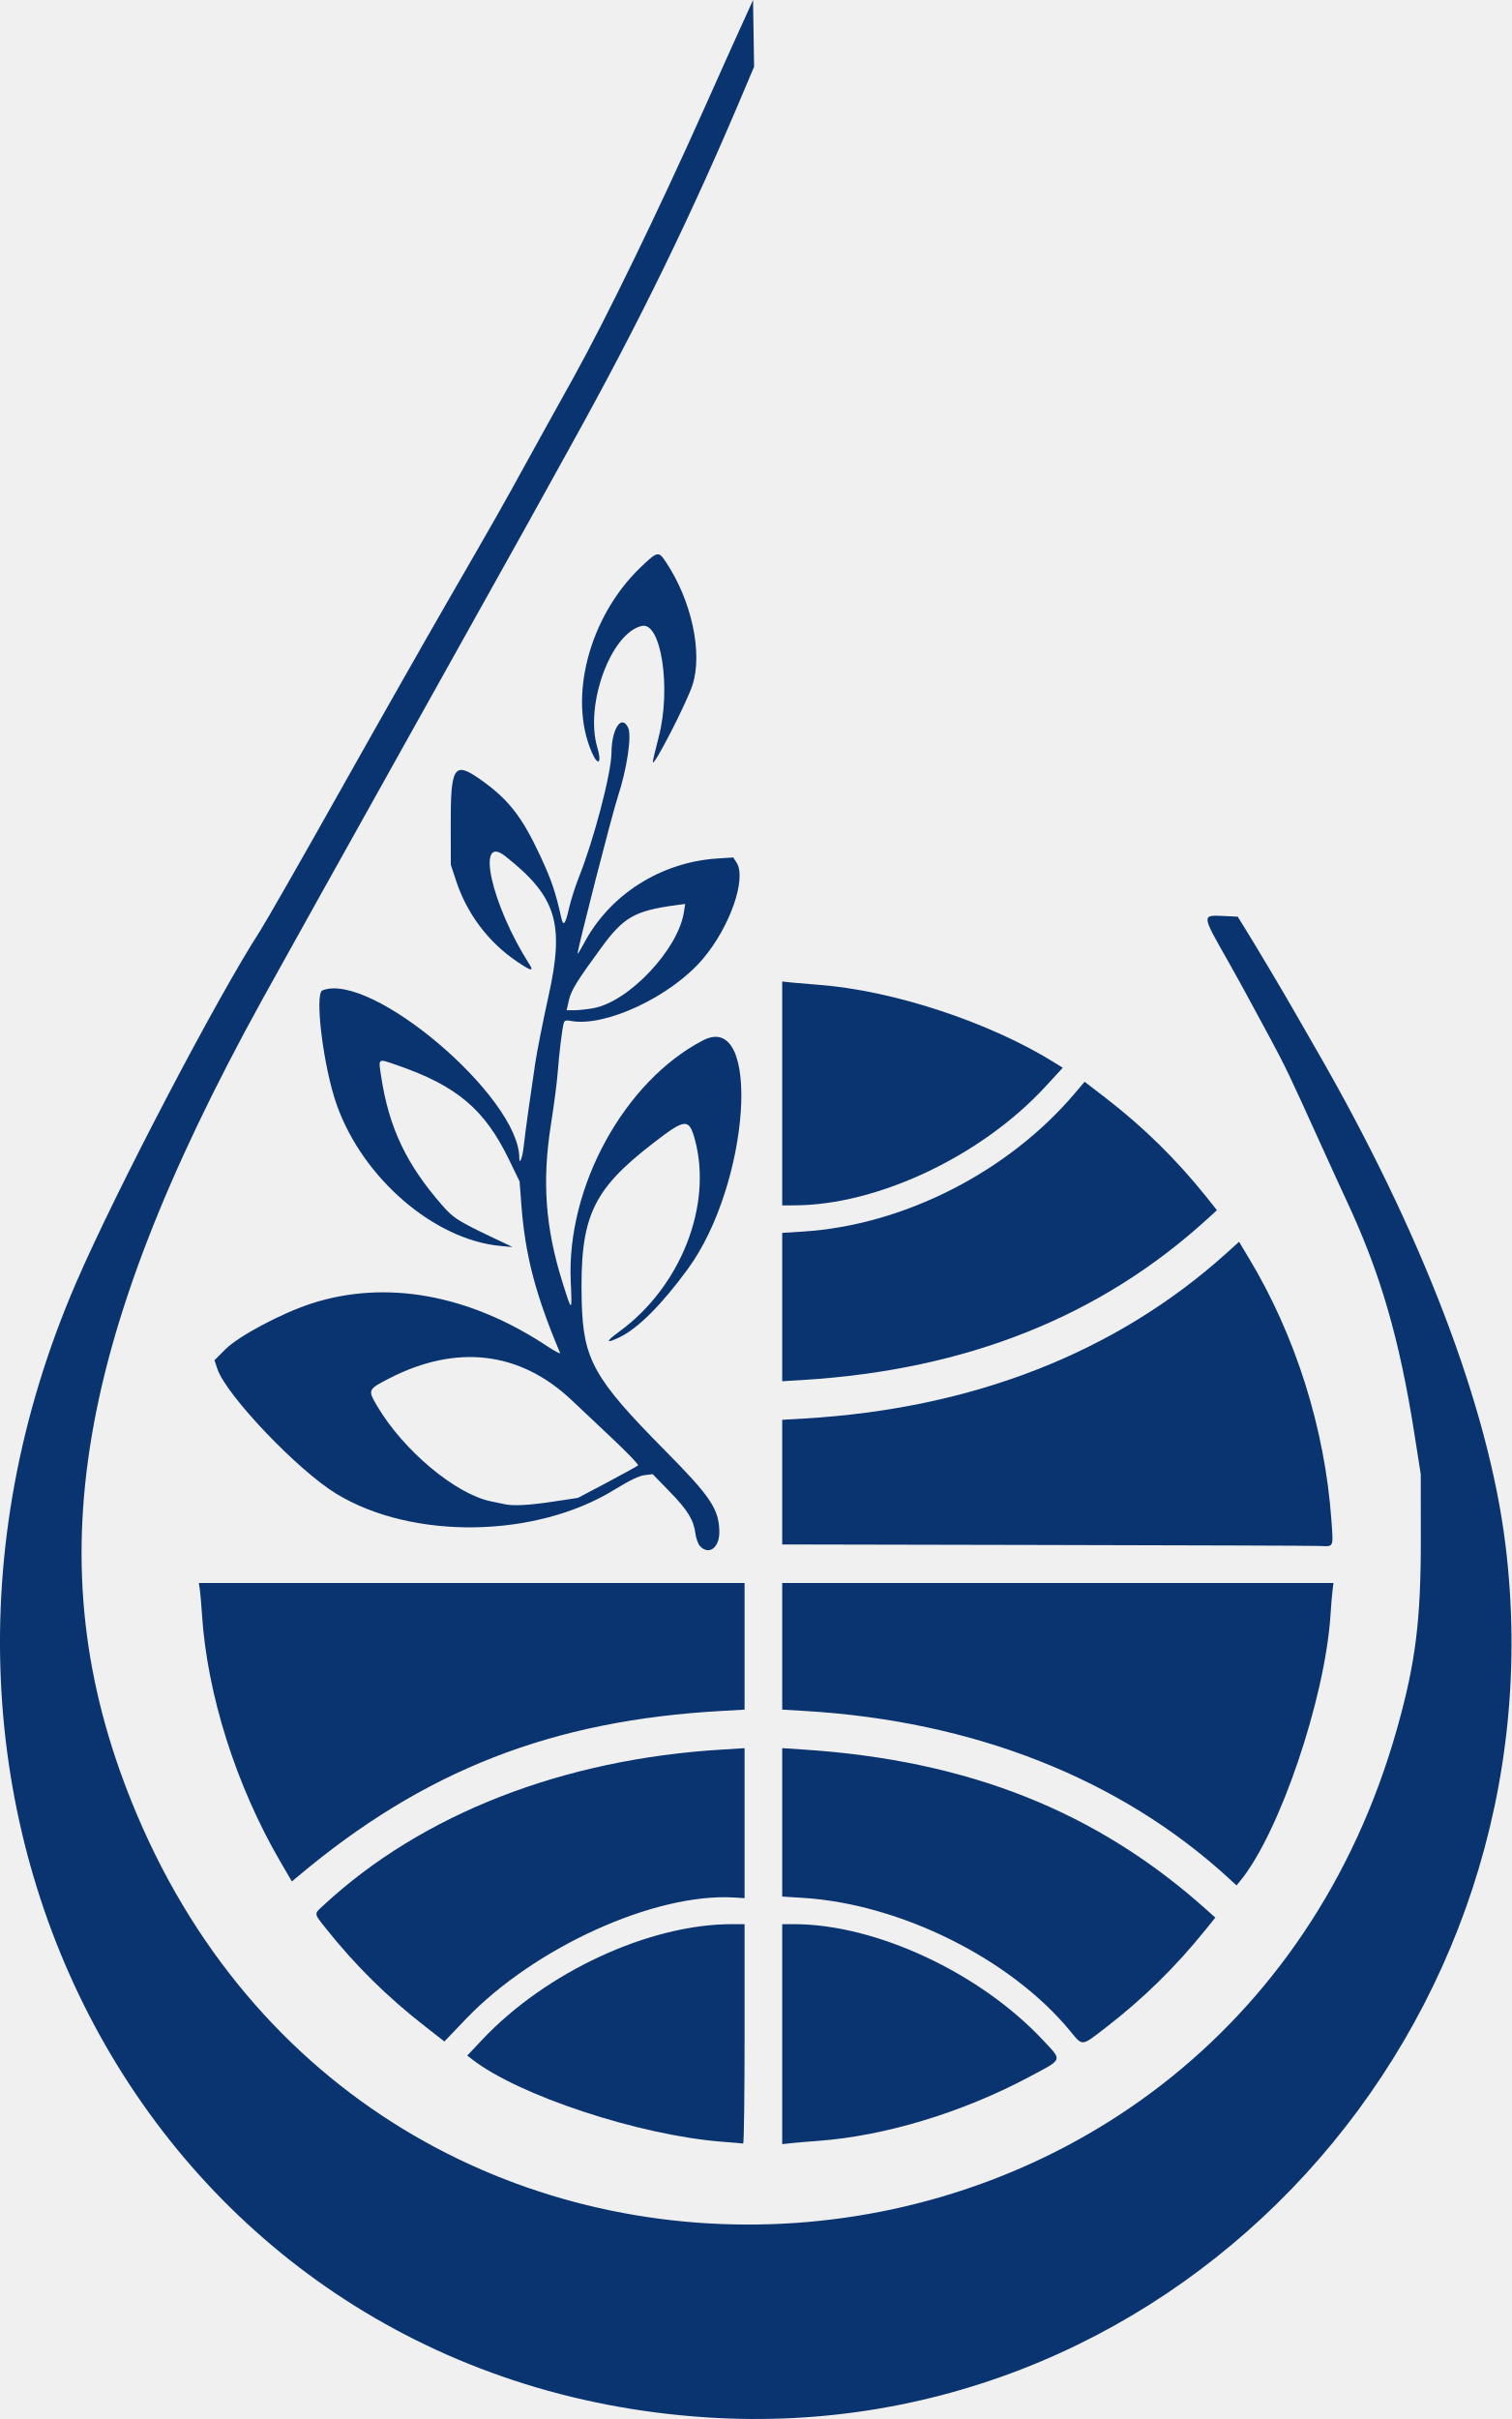
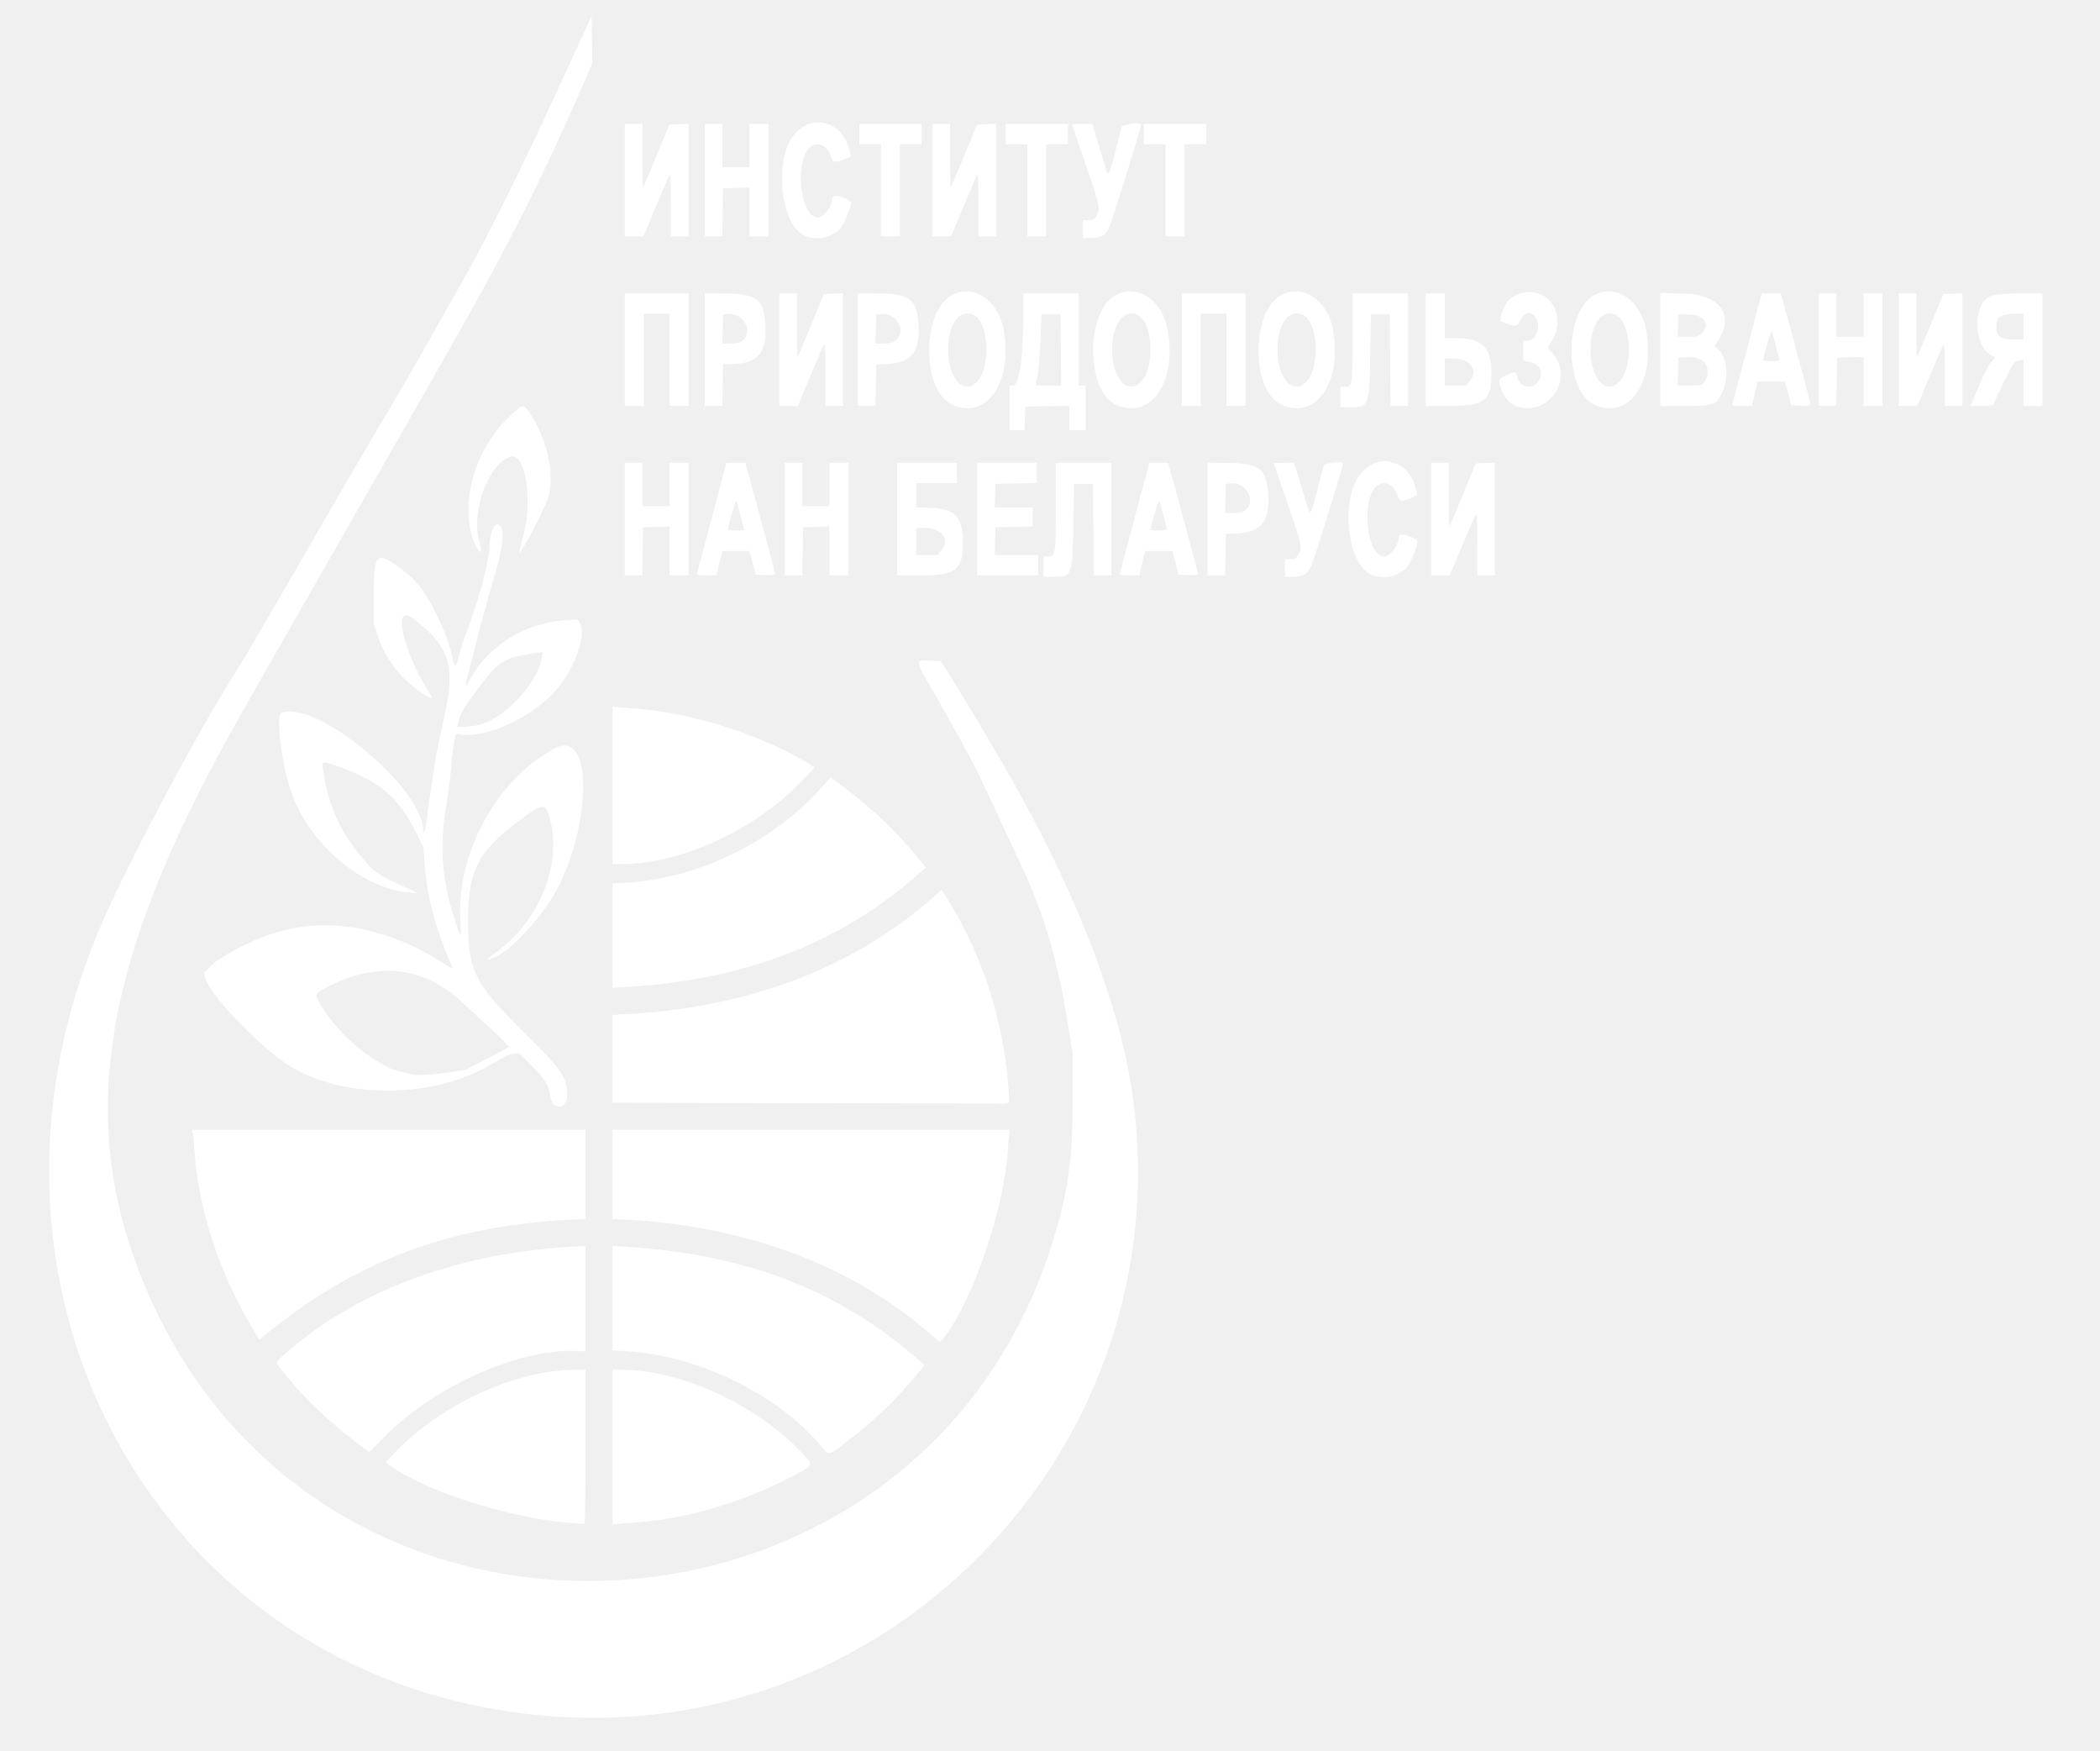
- <svg xmlns="http://www.w3.org/2000/svg" width="20" height="32" viewBox="0 0 20 32" fill="none">
-   <path d="M10.35 12.984V15.945H10.506C11.606 15.945 12.982 15.296 13.83 14.377L14.062 14.125L13.967 14.066C13.11 13.527 11.814 13.099 10.823 13.027C10.707 13.018 10.553 13.005 10.481 12.998L10.35 12.984ZM14.351 14.31L14.226 14.458C13.343 15.503 11.954 16.209 10.623 16.292L10.35 16.309V18.272L10.63 18.255C12.797 18.12 14.565 17.414 15.983 16.118L16.102 16.009L15.958 15.828C15.559 15.331 15.131 14.911 14.627 14.522L14.351 14.31ZM16.395 16.427L16.229 16.577C14.768 17.893 12.873 18.635 10.64 18.765L10.35 18.782V20.431L13.829 20.438C15.742 20.442 17.377 20.447 17.461 20.451C17.653 20.459 17.643 20.48 17.616 20.1C17.529 18.893 17.141 17.664 16.522 16.639L16.395 16.427ZM2.631 20.941L2.644 21.024C2.651 21.07 2.663 21.216 2.672 21.349C2.739 22.41 3.123 23.622 3.711 24.63L3.862 24.889L3.928 24.834C5.603 23.421 7.303 22.756 9.555 22.633L9.852 22.616V20.941H2.631ZM10.35 20.941V22.616L10.64 22.633C12.883 22.764 14.825 23.53 16.262 24.85L16.361 24.941L16.407 24.886C16.927 24.257 17.533 22.474 17.605 21.362C17.613 21.236 17.625 21.09 17.632 21.037L17.644 20.941H10.35ZM9.852 23.126L9.56 23.144C7.449 23.269 5.581 23.998 4.28 25.205C4.151 25.324 4.149 25.306 4.32 25.52C4.704 26.002 5.128 26.42 5.623 26.805L5.88 27.006L6.167 26.706C7.075 25.76 8.663 25.041 9.708 25.101L9.852 25.11L9.852 23.126ZM10.35 23.126V25.089L10.623 25.106C11.914 25.186 13.373 25.913 14.158 26.865C14.329 27.072 14.303 27.075 14.629 26.824C15.123 26.443 15.552 26.023 15.948 25.532L16.081 25.367L15.972 25.27C14.517 23.962 12.81 23.284 10.617 23.143L10.35 23.126ZM9.683 25.454C8.592 25.454 7.227 26.085 6.381 26.982L6.183 27.192L6.244 27.24C6.858 27.719 8.456 28.247 9.553 28.332C9.697 28.343 9.823 28.354 9.833 28.356C9.844 28.358 9.852 27.706 9.852 26.907V25.454H9.683ZM10.35 25.454V28.364L10.481 28.35C10.553 28.342 10.707 28.329 10.823 28.321C11.712 28.256 12.736 27.945 13.621 27.473C14.071 27.233 14.059 27.265 13.805 26.993C12.969 26.097 11.59 25.454 10.506 25.454H10.35Z" fill="#0A3470" />
-   <path d="M9.264 20.455C9.239 20.429 9.211 20.355 9.202 20.289C9.178 20.104 9.098 19.975 8.858 19.729L8.636 19.501L8.53 19.514C8.457 19.522 8.333 19.582 8.129 19.707C7.088 20.349 5.456 20.373 4.451 19.761C3.94 19.451 2.991 18.454 2.876 18.108L2.838 17.994L2.985 17.847C3.161 17.672 3.728 17.371 4.123 17.243C5.109 16.925 6.21 17.125 7.243 17.81C7.343 17.876 7.418 17.915 7.411 17.897C7.086 17.131 6.947 16.597 6.898 15.931L6.875 15.629L6.737 15.344C6.414 14.675 6.046 14.364 5.254 14.091C4.993 14 5.005 13.991 5.045 14.25C5.147 14.917 5.377 15.402 5.848 15.941C6.009 16.125 6.055 16.153 6.696 16.455L6.783 16.497L6.622 16.482C5.747 16.401 4.802 15.588 4.457 14.619C4.28 14.124 4.158 13.144 4.267 13.101C4.913 12.847 6.871 14.514 6.871 15.317C6.871 15.422 6.915 15.308 6.929 15.168C6.938 15.08 6.968 14.853 6.995 14.664C7.023 14.475 7.063 14.199 7.084 14.052C7.106 13.905 7.184 13.511 7.258 13.176C7.472 12.213 7.363 11.861 6.687 11.327C6.288 11.012 6.502 11.972 7.006 12.758C7.068 12.855 7.027 12.846 6.842 12.721C6.461 12.464 6.176 12.085 6.032 11.643L5.965 11.439L5.964 10.929C5.961 10.14 6.006 10.066 6.35 10.307C6.728 10.572 6.906 10.8 7.155 11.336C7.298 11.645 7.353 11.808 7.428 12.146C7.454 12.262 7.481 12.227 7.528 12.019C7.553 11.91 7.61 11.73 7.655 11.617C7.858 11.11 8.089 10.228 8.091 9.956C8.094 9.638 8.225 9.443 8.312 9.628C8.361 9.733 8.294 10.179 8.176 10.536C8.099 10.77 7.641 12.553 7.643 12.614C7.643 12.627 7.68 12.567 7.726 12.481C8.064 11.838 8.739 11.407 9.486 11.357L9.702 11.343L9.746 11.411C9.882 11.623 9.658 12.263 9.301 12.684C8.877 13.184 8.006 13.592 7.551 13.505C7.489 13.493 7.469 13.499 7.459 13.535C7.438 13.609 7.397 13.947 7.38 14.18C7.372 14.299 7.331 14.614 7.289 14.881C7.171 15.631 7.216 16.24 7.443 16.965C7.569 17.367 7.571 17.367 7.552 16.952C7.494 15.701 8.262 14.302 9.303 13.762C10.079 13.361 9.925 15.662 9.101 16.787C8.755 17.261 8.436 17.578 8.194 17.692C8.01 17.779 8.01 17.75 8.197 17.613C9.006 17.022 9.429 15.949 9.196 15.08C9.117 14.788 9.07 14.792 8.643 15.122C7.831 15.749 7.671 16.102 7.697 17.211C7.716 17.985 7.855 18.235 8.8 19.189C9.4 19.795 9.511 19.96 9.518 20.255C9.523 20.47 9.385 20.579 9.264 20.455ZM7.315 19.865L7.647 19.815L8.037 19.609C8.251 19.495 8.434 19.394 8.443 19.385C8.453 19.375 8.302 19.218 8.109 19.036C7.916 18.854 7.671 18.623 7.565 18.523C6.88 17.876 6.041 17.776 5.147 18.236C4.867 18.38 4.865 18.386 4.99 18.599C5.334 19.184 6.027 19.765 6.497 19.861C6.572 19.877 6.656 19.894 6.684 19.9C6.801 19.923 7.004 19.912 7.315 19.865ZM7.855 13.336C8.323 13.249 8.972 12.56 9.049 12.068L9.066 11.958L8.945 11.974C8.399 12.048 8.253 12.131 7.957 12.535C7.632 12.979 7.558 13.099 7.528 13.23L7.497 13.364H7.603C7.66 13.364 7.774 13.351 7.855 13.336ZM8.638 10.08C8.638 10.062 8.673 9.913 8.716 9.749C8.883 9.108 8.749 8.223 8.493 8.28C8.084 8.372 7.736 9.321 7.903 9.886C7.966 10.097 7.915 10.144 7.831 9.953C7.515 9.231 7.795 8.162 8.469 7.512C8.7 7.29 8.712 7.287 8.809 7.432C9.15 7.939 9.301 8.636 9.163 9.061C9.083 9.306 8.639 10.168 8.638 10.08Z" fill="#0A3470" />
-   <path d="M9.354 31.979C2.131 31.511 -2.037 24.017 1.006 16.971C1.53 15.758 2.865 13.206 3.443 12.312C3.516 12.199 3.995 11.361 4.507 10.45C5.019 9.538 5.674 8.386 5.961 7.889C6.516 6.929 6.66 6.677 6.994 6.067C7.11 5.857 7.376 5.375 7.587 4.997C8.02 4.216 8.704 2.809 9.316 1.44C9.544 0.929 9.758 0.453 9.791 0.382C9.823 0.312 9.876 0.198 9.907 0.127L9.964 0L9.978 0.883L9.868 1.143C9.159 2.83 8.458 4.269 7.535 5.928C7.251 6.441 6.992 6.908 6.96 6.967C6.928 7.026 6.219 8.296 5.384 9.79C4.549 11.284 3.684 12.835 3.462 13.238C0.938 17.818 0.475 20.837 1.809 23.998C5.093 31.779 16.196 31.02 18.488 22.858C18.731 21.994 18.801 21.432 18.8 20.356L18.799 19.502L18.717 18.98C18.517 17.705 18.266 16.842 17.817 15.882C17.764 15.77 17.61 15.432 17.473 15.13C17.05 14.196 17.008 14.109 16.796 13.715C16.682 13.505 16.543 13.247 16.486 13.142C16.429 13.037 16.319 12.838 16.241 12.7C15.9 12.1 15.9 12.104 16.182 12.117L16.377 12.126L16.467 12.271C16.581 12.453 17.002 13.159 17.107 13.346C17.151 13.423 17.286 13.658 17.407 13.868C18.809 16.294 19.694 18.607 19.919 20.428C20.709 26.819 15.618 32.385 9.354 31.979Z" fill="#0A3470" />
+ <svg xmlns="http://www.w3.org/2000/svg" width="60" height="50" viewBox="0 0 62 53" fill="none">
+   <path d="M16.439 46.108C14.63 45.969 11.994 45.12 10.982 44.349L10.882 44.272L11.208 43.934C12.603 42.49 14.854 41.473 16.654 41.473H16.932V43.813C16.932 45.099 16.918 46.15 16.901 46.146C16.884 46.143 16.677 46.126 16.439 46.108ZM17.753 43.816V41.473H18.011C19.798 41.473 22.072 42.509 23.451 43.952C23.868 44.389 23.888 44.338 23.148 44.724C21.688 45.485 19.998 45.984 18.533 46.089C18.341 46.103 18.087 46.124 17.968 46.136L17.753 46.158V43.816ZM24.033 43.745C22.738 42.212 20.331 41.043 18.203 40.913L17.753 40.886V39.306V37.726L18.194 37.754C21.81 37.98 24.624 39.071 27.024 41.177L27.203 41.334L26.985 41.599C26.331 42.39 25.624 43.066 24.808 43.679C24.272 44.083 24.314 44.079 24.033 43.745ZM9.958 43.649C9.142 43.029 8.443 42.356 7.81 41.58C7.528 41.235 7.532 41.264 7.744 41.073C9.89 39.129 12.969 37.956 16.45 37.754L16.932 37.726L16.932 39.322L16.932 40.919L16.695 40.906C14.971 40.808 12.353 41.967 10.856 43.49L10.382 43.972L9.958 43.649ZM27.501 40.501C25.131 38.376 21.929 37.143 18.232 36.932L17.753 36.905V35.556V34.208H23.767H29.78L29.761 34.362C29.75 34.447 29.73 34.682 29.716 34.885C29.597 36.676 28.598 39.546 27.741 40.559L27.665 40.648L27.501 40.501ZM6.806 40.147C5.836 38.524 5.203 36.572 5.092 34.865C5.078 34.65 5.057 34.415 5.046 34.342L5.025 34.208H10.979H16.932V35.556V36.904L16.442 36.931C12.728 37.13 9.926 38.201 7.164 40.475L7.055 40.564L6.806 40.147ZM23.489 33.398L17.753 33.387V32.059V30.732L18.232 30.704C21.913 30.494 25.038 29.299 27.447 27.181L27.721 26.94L27.931 27.28C28.951 28.932 29.59 30.91 29.734 32.853C29.779 33.466 29.795 33.431 29.479 33.418C29.339 33.413 26.644 33.403 23.489 33.398ZM17.753 28.33V26.75L18.203 26.723C20.399 26.59 22.689 25.451 24.145 23.77L24.351 23.531L24.805 23.872C25.637 24.498 26.343 25.174 27 25.976L27.238 26.266L27.041 26.442C24.704 28.528 21.788 29.665 18.215 29.882L17.753 29.91V28.33ZM17.753 23.78V21.396L17.968 21.418C18.087 21.43 18.341 21.451 18.533 21.465C20.168 21.582 22.303 22.271 23.718 23.138L23.874 23.234L23.492 23.639C22.094 25.118 19.824 26.163 18.011 26.163H17.753V23.78ZM30.805 17.154V16.846H30.95C31.166 16.846 31.175 16.791 31.175 15.325V14.014H32.016H32.858V15.717V17.421H32.591H32.325L32.314 16.035L32.303 14.65H32.016H31.729L31.708 15.882C31.682 17.446 31.676 17.462 31.095 17.462H30.805L30.805 17.154ZM38.111 17.195V16.928H38.276C38.418 16.928 38.452 16.91 38.522 16.795C38.648 16.589 38.632 16.516 38.193 15.239C37.968 14.582 37.783 14.038 37.783 14.029C37.783 14.021 37.921 14.014 38.089 14.014H38.395L38.517 14.414C38.585 14.634 38.691 14.986 38.752 15.195C38.889 15.656 38.88 15.666 39.09 14.855C39.184 14.494 39.272 14.157 39.286 14.106C39.309 14.022 39.876 13.951 39.876 14.033C39.876 14.127 38.988 16.983 38.911 17.134C38.774 17.405 38.681 17.462 38.369 17.462H38.111V17.195ZM40.686 17.377C39.994 17.011 39.803 15.135 40.381 14.376C40.925 13.663 41.882 13.917 42.087 14.828L42.126 15.001L41.976 15.065C41.659 15.2 41.58 15.19 41.527 15.012C41.43 14.688 41.158 14.541 40.931 14.69C40.407 15.033 40.57 16.846 41.125 16.846C41.304 16.846 41.559 16.509 41.559 16.271C41.559 16.126 41.925 16.194 42.128 16.377C42.168 16.412 41.957 16.974 41.848 17.125C41.609 17.455 41.06 17.574 40.686 17.377ZM18.122 15.717V14.014H18.389H18.656V14.671V15.327H19.066H19.477V14.671V14.014H19.764H20.052V15.717V17.421H19.764H19.477V16.68V15.94L19.077 15.952L18.677 15.964L18.665 16.692L18.654 17.421H18.388H18.122L18.122 15.717ZM20.314 17.349C20.326 17.309 20.503 16.64 20.709 15.861C20.914 15.082 21.109 14.348 21.142 14.229L21.203 14.014H21.486H21.77L21.831 14.229C22.02 14.892 22.678 17.337 22.678 17.377C22.678 17.41 22.586 17.421 22.383 17.412L22.088 17.4L22.053 17.256C22.034 17.177 21.99 17.016 21.957 16.897L21.896 16.682H21.489H21.081L21.04 16.832C21.017 16.915 20.976 17.082 20.949 17.202L20.9 17.421H20.596C20.326 17.421 20.295 17.413 20.314 17.349ZM21.734 16.035C21.734 15.994 21.534 15.241 21.503 15.163C21.483 15.115 21.247 15.906 21.243 16.035C21.242 16.052 21.353 16.066 21.488 16.066C21.623 16.066 21.734 16.052 21.734 16.035ZM22.966 15.717V14.014H23.233H23.499V14.671V15.327H23.91H24.32V14.671V14.014H24.608H24.895V15.717V17.421H24.608H24.32V16.68V15.94L23.92 15.952L23.52 15.964L23.509 16.692L23.497 17.421H23.232H22.966L22.966 15.717ZM26.372 15.717V14.014H27.275H28.178V14.322V14.63H27.563H26.947V14.995V15.359L27.388 15.375C28.119 15.4 28.363 15.661 28.363 16.418C28.363 17.255 28.155 17.421 27.102 17.421H26.372V15.717ZM27.703 16.679C27.988 16.34 27.729 15.984 27.197 15.984H26.947V16.395V16.805H27.272H27.596L27.703 16.679ZM28.794 15.717V14.014H29.697H30.6V14.321V14.627L29.974 14.639L29.348 14.65L29.336 15.009L29.325 15.368H29.901H30.477V15.655V15.941L29.913 15.952L29.348 15.964L29.337 16.384L29.325 16.805H29.983H30.641V17.113V17.421H29.718H28.794L28.794 15.717ZM33.12 17.349C33.132 17.309 33.309 16.64 33.515 15.861C33.72 15.082 33.915 14.348 33.948 14.229L34.009 14.014H34.292H34.576L34.637 14.229C34.826 14.892 35.484 17.337 35.484 17.377C35.484 17.41 35.392 17.421 35.189 17.412L34.894 17.4L34.859 17.256C34.84 17.177 34.796 17.016 34.763 16.897L34.702 16.682H34.295H33.888L33.846 16.832C33.823 16.915 33.782 17.082 33.755 17.202L33.706 17.421H33.402C33.132 17.421 33.101 17.413 33.12 17.349ZM34.54 16.035C34.54 15.994 34.34 15.241 34.309 15.163C34.289 15.115 34.053 15.906 34.049 16.035C34.048 16.052 34.159 16.066 34.294 16.066C34.429 16.066 34.54 16.052 34.54 16.035ZM35.772 15.717V14.014L36.316 14.016C37.334 14.019 37.55 14.172 37.607 14.931C37.668 15.748 37.41 16.105 36.727 16.145L36.326 16.169L36.315 16.795L36.303 17.421H36.037H35.772L35.772 15.717ZM36.841 15.49C37.291 15.249 36.992 14.586 36.456 14.637L36.326 14.65L36.314 15.091L36.303 15.533H36.532C36.659 15.533 36.798 15.514 36.841 15.49ZM42.544 15.717V14.014H42.811H43.078V14.985C43.078 15.52 43.088 15.947 43.1 15.934C43.113 15.922 43.296 15.489 43.508 14.973L43.893 14.034L44.183 14.022L44.473 14.01V15.716V17.421H44.206H43.94V16.468C43.94 15.929 43.924 15.533 43.904 15.555C43.885 15.577 43.697 16.005 43.488 16.507L43.107 17.421H42.825H42.544V15.717ZM29.779 12.352V11.674H29.878C30.062 11.674 30.19 10.848 30.19 9.654V8.883H31.031H31.872V10.279V11.674H31.975H32.078V12.352V13.029H31.831H31.585V12.659V12.288L30.918 12.299L30.251 12.311L30.239 12.67L30.227 13.029H30.003H29.779L29.779 12.352ZM31.329 10.597L31.318 9.52H31.031H30.744L30.716 10.238C30.692 10.878 30.639 11.393 30.575 11.603C30.556 11.668 30.591 11.674 30.947 11.674H31.34L31.329 10.597ZM28.033 12.254C27.108 11.834 27.107 9.426 28.032 8.934C28.689 8.584 29.437 9.089 29.598 9.989C29.88 11.574 29.081 12.73 28.033 12.254ZM28.787 11.559C29.192 11.153 29.163 9.873 28.742 9.573C28.387 9.32 28.015 9.648 27.934 10.284C27.808 11.285 28.31 12.036 28.787 11.559ZM32.999 12.254C32.074 11.834 32.074 9.426 32.999 8.934C33.655 8.584 34.404 9.089 34.564 9.989C34.847 11.574 34.048 12.73 32.999 12.254ZM33.753 11.559C34.158 11.153 34.13 9.873 33.708 9.573C33.353 9.32 32.981 9.648 32.901 10.284C32.774 11.285 33.276 12.036 33.753 11.559ZM38.007 12.254C37.082 11.834 37.081 9.426 38.006 8.934C38.663 8.584 39.411 9.089 39.572 9.989C39.854 11.574 39.055 12.73 38.007 12.254ZM38.761 11.559C39.166 11.153 39.137 9.873 38.716 9.573C38.361 9.32 37.989 9.648 37.908 10.284C37.782 11.285 38.283 12.036 38.761 11.559ZM39.794 12.023V11.715H39.939C40.155 11.715 40.163 11.66 40.163 10.194V8.883H41.005H41.846V10.587V12.29H41.58H41.314L41.303 10.905L41.292 9.52H41.005H40.718L40.697 10.751C40.671 12.316 40.665 12.331 40.084 12.331H39.794L39.794 12.023ZM45.089 12.285C44.917 12.217 44.765 12.04 44.679 11.809C44.563 11.5 44.57 11.478 44.812 11.365C45.088 11.236 45.115 11.238 45.145 11.388C45.207 11.702 45.531 11.813 45.749 11.595C45.991 11.354 45.858 11.009 45.502 10.952L45.335 10.925V10.623V10.32H45.441C45.811 10.32 45.916 9.678 45.577 9.496C45.466 9.437 45.314 9.537 45.223 9.727C45.146 9.889 45.114 9.895 44.835 9.797L44.632 9.725L44.658 9.581C44.758 9.024 45.226 8.732 45.777 8.881C46.328 9.03 46.548 9.768 46.205 10.319L46.072 10.534L46.214 10.691C46.914 11.466 46.063 12.672 45.089 12.285ZM47.488 12.254C46.563 11.834 46.562 9.426 47.487 8.934C48.144 8.584 48.892 9.089 49.053 9.989C49.336 11.574 48.537 12.73 47.488 12.254ZM48.242 11.559C48.647 11.153 48.618 9.873 48.197 9.573C47.842 9.32 47.47 9.648 47.389 10.284C47.263 11.285 47.765 12.036 48.242 11.559ZM18.122 10.587V8.883H19.087H20.052V10.587V12.29H19.764H19.477V10.895V9.499H19.087H18.697V10.895V12.29H18.41H18.122V10.587ZM20.544 10.587V8.883L21.088 8.885C22.107 8.888 22.322 9.041 22.379 9.8C22.441 10.617 22.182 10.975 21.499 11.015L21.098 11.038L21.087 11.664L21.076 12.29H20.81H20.544L20.544 10.587ZM21.613 10.36C22.064 10.119 21.764 9.455 21.229 9.507L21.098 9.52L21.087 9.961L21.075 10.402H21.305C21.431 10.402 21.57 10.383 21.613 10.36ZM22.802 10.587V8.883H23.068H23.335V9.855C23.335 10.389 23.345 10.816 23.358 10.804C23.37 10.791 23.553 10.359 23.765 9.843L24.15 8.904L24.44 8.892L24.731 8.88V10.585V12.29H24.464H24.197V11.338C24.197 10.798 24.182 10.402 24.161 10.425C24.142 10.446 23.954 10.874 23.745 11.377L23.364 12.29H23.083H22.802V10.587ZM25.182 10.587V8.883L25.726 8.885C26.745 8.888 26.96 9.041 27.017 9.8C27.079 10.617 26.82 10.975 26.137 11.015L25.736 11.038L25.725 11.664L25.713 12.29H25.448H25.182L25.182 10.587ZM26.252 10.36C26.702 10.119 26.402 9.455 25.867 9.507L25.736 9.52L25.725 9.961L25.713 10.402H25.943C26.069 10.402 26.208 10.383 26.252 10.36ZM34.992 10.587V8.883H35.956H36.921V10.587V12.29H36.634H36.346V10.895V9.499H35.956H35.566V10.895V12.29H35.279H34.992V10.587ZM42.38 10.587V8.883H42.667H42.955V9.561V10.238L43.314 10.238C44.09 10.239 44.37 10.521 44.37 11.305C44.371 12.126 44.16 12.29 43.108 12.29L42.38 12.29V10.587ZM43.71 11.548C43.996 11.209 43.737 10.854 43.205 10.854H42.955V11.264V11.674H43.279H43.604L43.71 11.548ZM49.481 10.583V8.875L50.189 8.89C51.312 8.913 51.758 9.563 51.2 10.365L51.126 10.472L51.249 10.59C51.522 10.851 51.566 11.474 51.342 11.915C51.163 12.267 51.093 12.29 50.209 12.29L49.481 12.29V10.583ZM50.731 11.649C50.822 11.614 50.917 11.417 50.917 11.264C50.917 10.941 50.696 10.795 50.248 10.821L50.035 10.833L50.023 11.254L50.011 11.674H50.338C50.517 11.674 50.694 11.663 50.731 11.649ZM50.734 10.096C51.011 9.82 50.817 9.525 50.358 9.522L50.035 9.52L50.023 9.858L50.011 10.197H50.322C50.598 10.197 50.645 10.185 50.734 10.096ZM51.672 12.218C51.684 12.179 51.862 11.509 52.067 10.73C52.272 9.952 52.467 9.217 52.501 9.099L52.561 8.883H52.845H53.128L53.19 9.099C53.379 9.761 54.037 12.206 54.037 12.246C54.037 12.279 53.944 12.29 53.742 12.282L53.447 12.27L53.411 12.126C53.392 12.047 53.349 11.885 53.315 11.767L53.255 11.551H52.847H52.44L52.398 11.702C52.375 11.785 52.335 11.951 52.308 12.071L52.259 12.29H51.955C51.684 12.29 51.653 12.282 51.672 12.218ZM53.093 10.905C53.093 10.863 52.892 10.11 52.861 10.033C52.841 9.984 52.606 10.776 52.601 10.905C52.601 10.922 52.711 10.936 52.846 10.936C52.982 10.936 53.093 10.922 53.093 10.905ZM54.283 10.587V8.883H54.55H54.817V9.54V10.197H55.227H55.638V9.54V8.883H55.925H56.212V10.587V12.29H55.925H55.638V11.55V10.809L55.237 10.821L54.837 10.833L54.826 11.562L54.815 12.29H54.549H54.283L54.283 10.587ZM56.705 10.587V8.883H56.971H57.238V9.855C57.238 10.389 57.248 10.816 57.261 10.804C57.273 10.791 57.456 10.359 57.668 9.843L58.053 8.904L58.343 8.892L58.634 8.88V10.585V12.29H58.367H58.1V11.338C58.1 10.798 58.085 10.402 58.065 10.425C58.045 10.446 57.858 10.874 57.648 11.377L57.267 12.29H56.986H56.705V10.587ZM58.935 12.157C59.346 11.184 59.397 11.08 59.548 10.908L59.627 10.819L59.505 10.756C59.018 10.504 58.927 9.43 59.359 9.04C59.484 8.926 59.766 8.885 60.429 8.884L61.056 8.883V10.587V12.29H60.768H60.481V11.588V10.886L60.368 10.914C60.306 10.93 60.229 10.964 60.197 10.99C60.136 11.039 59.578 12.176 59.578 12.249C59.578 12.273 59.431 12.29 59.228 12.29H58.879L58.935 12.157ZM60.481 9.889V9.499H60.241C59.797 9.499 59.66 9.595 59.66 9.909C59.66 10.187 59.787 10.279 60.171 10.279H60.481V9.889ZM23.529 7.115C22.837 6.75 22.646 4.873 23.224 4.115C23.768 3.402 24.725 3.656 24.93 4.567L24.969 4.74L24.819 4.804C24.502 4.938 24.423 4.929 24.37 4.75C24.273 4.426 24.001 4.28 23.774 4.428C23.25 4.772 23.413 6.585 23.968 6.585C24.147 6.585 24.402 6.247 24.402 6.01C24.402 5.865 24.768 5.933 24.971 6.116C25.011 6.151 24.8 6.712 24.691 6.863C24.452 7.194 23.904 7.313 23.529 7.115ZM31.996 6.934V6.667H32.16C32.302 6.667 32.337 6.648 32.407 6.534C32.532 6.328 32.516 6.255 32.078 4.978C31.852 4.321 31.667 3.776 31.667 3.768C31.667 3.76 31.805 3.753 31.973 3.753H32.279L32.402 4.153C32.469 4.373 32.575 4.724 32.637 4.933C32.774 5.395 32.764 5.404 32.975 4.594C33.068 4.233 33.157 3.896 33.17 3.845C33.193 3.761 33.761 3.69 33.761 3.771C33.761 3.866 32.872 6.722 32.796 6.873C32.658 7.144 32.565 7.2 32.253 7.2H31.996V6.934ZM18.122 5.456V3.753H18.389H18.656V4.724C18.656 5.258 18.666 5.685 18.678 5.673C18.691 5.661 18.874 5.228 19.086 4.712L19.471 3.773L19.761 3.761L20.052 3.749V5.454V7.159H19.785H19.518V6.207C19.518 5.667 19.503 5.272 19.482 5.294C19.463 5.315 19.275 5.744 19.066 6.246L18.685 7.159H18.404H18.122V5.456ZM20.544 5.456V3.753H20.811H21.078V4.409V5.066H21.488H21.898V4.409V3.753H22.186H22.473V5.456V7.159H22.186H21.898V6.419V5.679L21.498 5.691L21.098 5.702L21.087 6.431L21.076 7.159H20.81H20.544L20.544 5.456ZM25.88 5.764V4.368H25.552H25.223V4.061V3.753H26.167H27.111V4.061V4.368H26.783H26.454V5.764V7.159H26.167H25.88V5.764ZM27.44 5.456V3.753H27.706H27.973V4.724C27.973 5.258 27.983 5.685 27.996 5.673C28.008 5.661 28.191 5.228 28.403 4.712L28.788 3.773L29.078 3.761L29.369 3.749V5.454V7.159H29.102H28.835V6.207C28.835 5.667 28.82 5.272 28.799 5.294C28.78 5.315 28.593 5.744 28.383 6.246L28.002 7.159H27.721H27.44V5.456ZM30.313 5.764V4.368H29.984H29.656V4.061V3.753H30.6H31.544V4.061V4.368H31.216H30.887V5.764V7.159H30.6H30.313V5.764ZM34.499 5.764V4.368H34.171H33.843V4.061V3.753H34.787H35.731V4.061V4.368H35.402H35.074V5.764V7.159H34.787H34.499V5.764Z" fill="white" />
+   <path d="M15.962 33.425C15.921 33.383 15.875 33.263 15.861 33.158C15.82 32.86 15.688 32.652 15.292 32.255L14.926 31.89L14.752 31.909C14.631 31.923 14.427 32.019 14.091 32.221C12.374 33.254 9.683 33.292 8.025 32.308C7.184 31.808 5.618 30.203 5.428 29.646L5.366 29.462L5.608 29.227C5.899 28.944 6.834 28.459 7.485 28.254C9.11 27.742 10.926 28.064 12.631 29.167C12.795 29.273 12.919 29.336 12.906 29.306C12.371 28.073 12.142 27.214 12.06 26.14L12.024 25.655L11.796 25.196C11.262 24.119 10.656 23.618 9.351 23.178C8.92 23.032 8.94 23.018 9.005 23.434C9.173 24.509 9.553 25.289 10.33 26.157C10.595 26.453 10.671 26.498 11.728 26.985L11.872 27.052L11.605 27.027C10.163 26.897 8.604 25.588 8.035 24.029C7.745 23.233 7.542 21.653 7.722 21.584C8.787 21.175 12.016 23.859 12.016 25.153C12.016 25.321 12.089 25.138 12.112 24.913C12.127 24.771 12.176 24.406 12.221 24.101C12.267 23.796 12.333 23.353 12.368 23.116C12.403 22.879 12.532 22.244 12.655 21.705C13.007 20.154 12.828 19.589 11.712 18.728C11.055 18.221 11.408 19.767 12.238 21.033C12.341 21.189 12.274 21.175 11.969 20.974C11.341 20.559 10.871 19.948 10.633 19.237L10.523 18.909L10.52 18.088C10.516 16.817 10.591 16.699 11.157 17.086C11.781 17.513 12.075 17.879 12.485 18.744C12.721 19.24 12.811 19.503 12.935 20.048C12.978 20.234 13.023 20.178 13.101 19.843C13.141 19.668 13.235 19.377 13.309 19.196C13.643 18.379 14.025 16.959 14.029 16.521C14.033 16.01 14.249 15.695 14.392 15.993C14.473 16.162 14.363 16.88 14.169 17.455C14.042 17.832 13.287 20.703 13.289 20.801C13.289 20.821 13.351 20.725 13.425 20.586C13.984 19.55 15.097 18.857 16.328 18.777L16.685 18.754L16.757 18.864C16.981 19.205 16.612 20.235 16.023 20.913C15.324 21.718 13.888 22.376 13.138 22.235C13.035 22.216 13.002 22.226 12.986 22.284C12.951 22.403 12.883 22.947 12.857 23.321C12.843 23.513 12.775 24.021 12.706 24.45C12.511 25.658 12.585 26.639 12.959 27.805C13.167 28.453 13.17 28.453 13.139 27.785C13.043 25.77 14.31 23.518 16.026 22.65C17.305 22.003 17.053 25.709 15.694 27.52C15.123 28.282 14.597 28.793 14.199 28.976C13.894 29.116 13.895 29.069 14.202 28.85C15.538 27.897 16.235 26.17 15.85 24.771C15.72 24.301 15.642 24.307 14.938 24.838C13.599 25.848 13.336 26.417 13.379 28.203C13.409 29.448 13.639 29.851 15.197 31.387C16.186 32.362 16.37 32.628 16.381 33.103C16.39 33.449 16.162 33.624 15.962 33.425ZM12.748 32.475L13.296 32.395L13.938 32.062C14.292 31.879 14.594 31.717 14.609 31.702C14.625 31.686 14.377 31.434 14.058 31.14C13.739 30.847 13.336 30.475 13.162 30.315C12.032 29.273 10.649 29.113 9.173 29.853C8.713 30.084 8.708 30.094 8.915 30.438C9.482 31.379 10.625 32.313 11.4 32.469C11.524 32.494 11.663 32.522 11.708 32.531C11.901 32.569 12.235 32.551 12.748 32.475ZM13.64 21.964C14.411 21.823 15.481 20.713 15.607 19.922L15.636 19.744L15.437 19.771C14.536 19.89 14.296 20.023 13.807 20.674C13.271 21.388 13.149 21.581 13.1 21.792L13.049 22.008H13.223C13.318 22.008 13.506 21.988 13.64 21.964ZM14.931 16.721C14.93 16.692 14.988 16.452 15.058 16.188C15.334 15.156 15.113 13.731 14.691 13.823C14.017 13.97 13.442 15.498 13.718 16.408C13.821 16.748 13.738 16.824 13.6 16.516C13.078 15.354 13.539 13.633 14.652 12.586C15.032 12.229 15.052 12.224 15.212 12.457C15.774 13.274 16.023 14.396 15.795 15.081C15.664 15.475 14.932 16.863 14.931 16.721Z" fill="white" />
+   <path d="M16.111 51.979C4.201 51.225 -2.672 39.16 2.346 27.816C3.21 25.863 5.411 21.753 6.364 20.314C6.484 20.133 7.274 18.783 8.119 17.316C8.963 15.849 10.042 13.993 10.516 13.193C11.432 11.648 11.668 11.241 12.22 10.26C12.41 9.922 12.85 9.146 13.196 8.536C13.911 7.279 15.039 5.015 16.047 2.811C16.424 1.987 16.777 1.22 16.831 1.107C16.884 0.994 16.971 0.81 17.022 0.697L17.116 0.492L17.128 1.203L17.139 1.914L16.959 2.331C15.789 5.048 14.633 7.365 13.112 10.037C12.642 10.862 12.215 11.614 12.163 11.709C12.111 11.804 10.941 13.849 9.564 16.254C8.187 18.659 6.761 21.157 6.395 21.805C2.234 29.179 1.469 34.039 3.67 39.129C9.085 51.656 27.393 50.435 31.172 37.294C31.572 35.903 31.688 34.998 31.686 33.266L31.685 31.891L31.55 31.05C31.22 28.997 30.806 27.608 30.065 26.063C29.979 25.882 29.724 25.337 29.499 24.852C28.801 23.348 28.732 23.207 28.382 22.574C28.194 22.235 27.964 21.82 27.871 21.65C27.777 21.481 27.595 21.161 27.466 20.939C26.905 19.973 26.905 19.979 27.37 20L27.691 20.015L27.84 20.248C28.027 20.541 28.721 21.679 28.895 21.979C28.967 22.103 29.19 22.482 29.39 22.82C31.701 26.726 33.161 30.449 33.532 33.382C34.834 43.672 26.439 52.633 16.111 51.979Z" fill="white" />
</svg>
